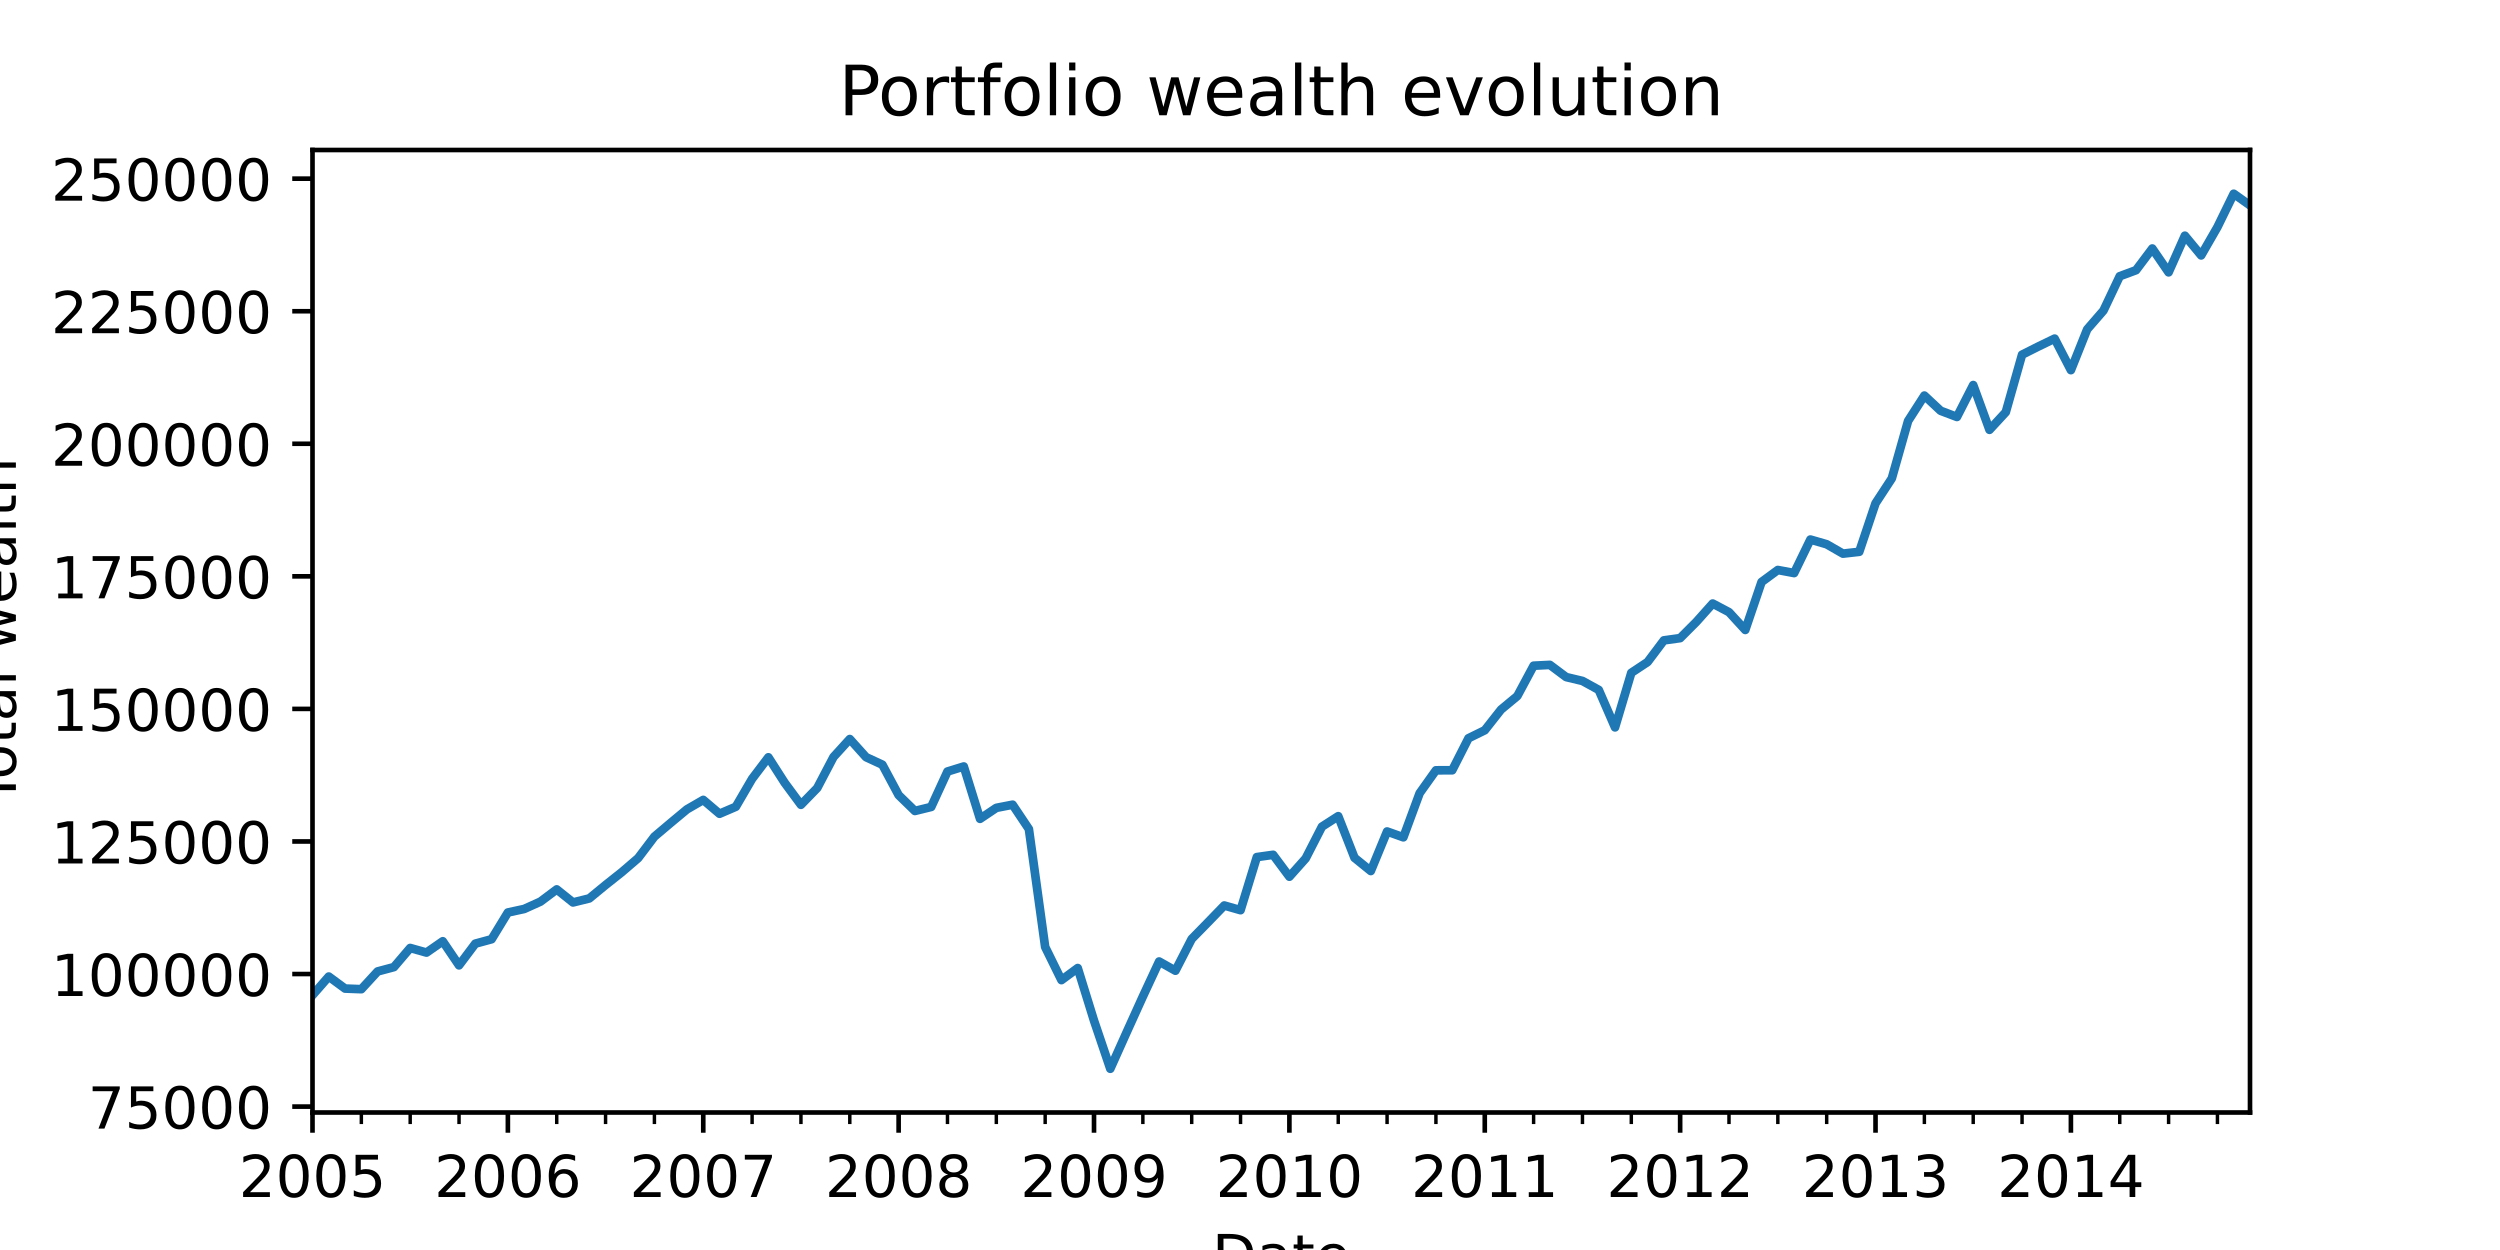
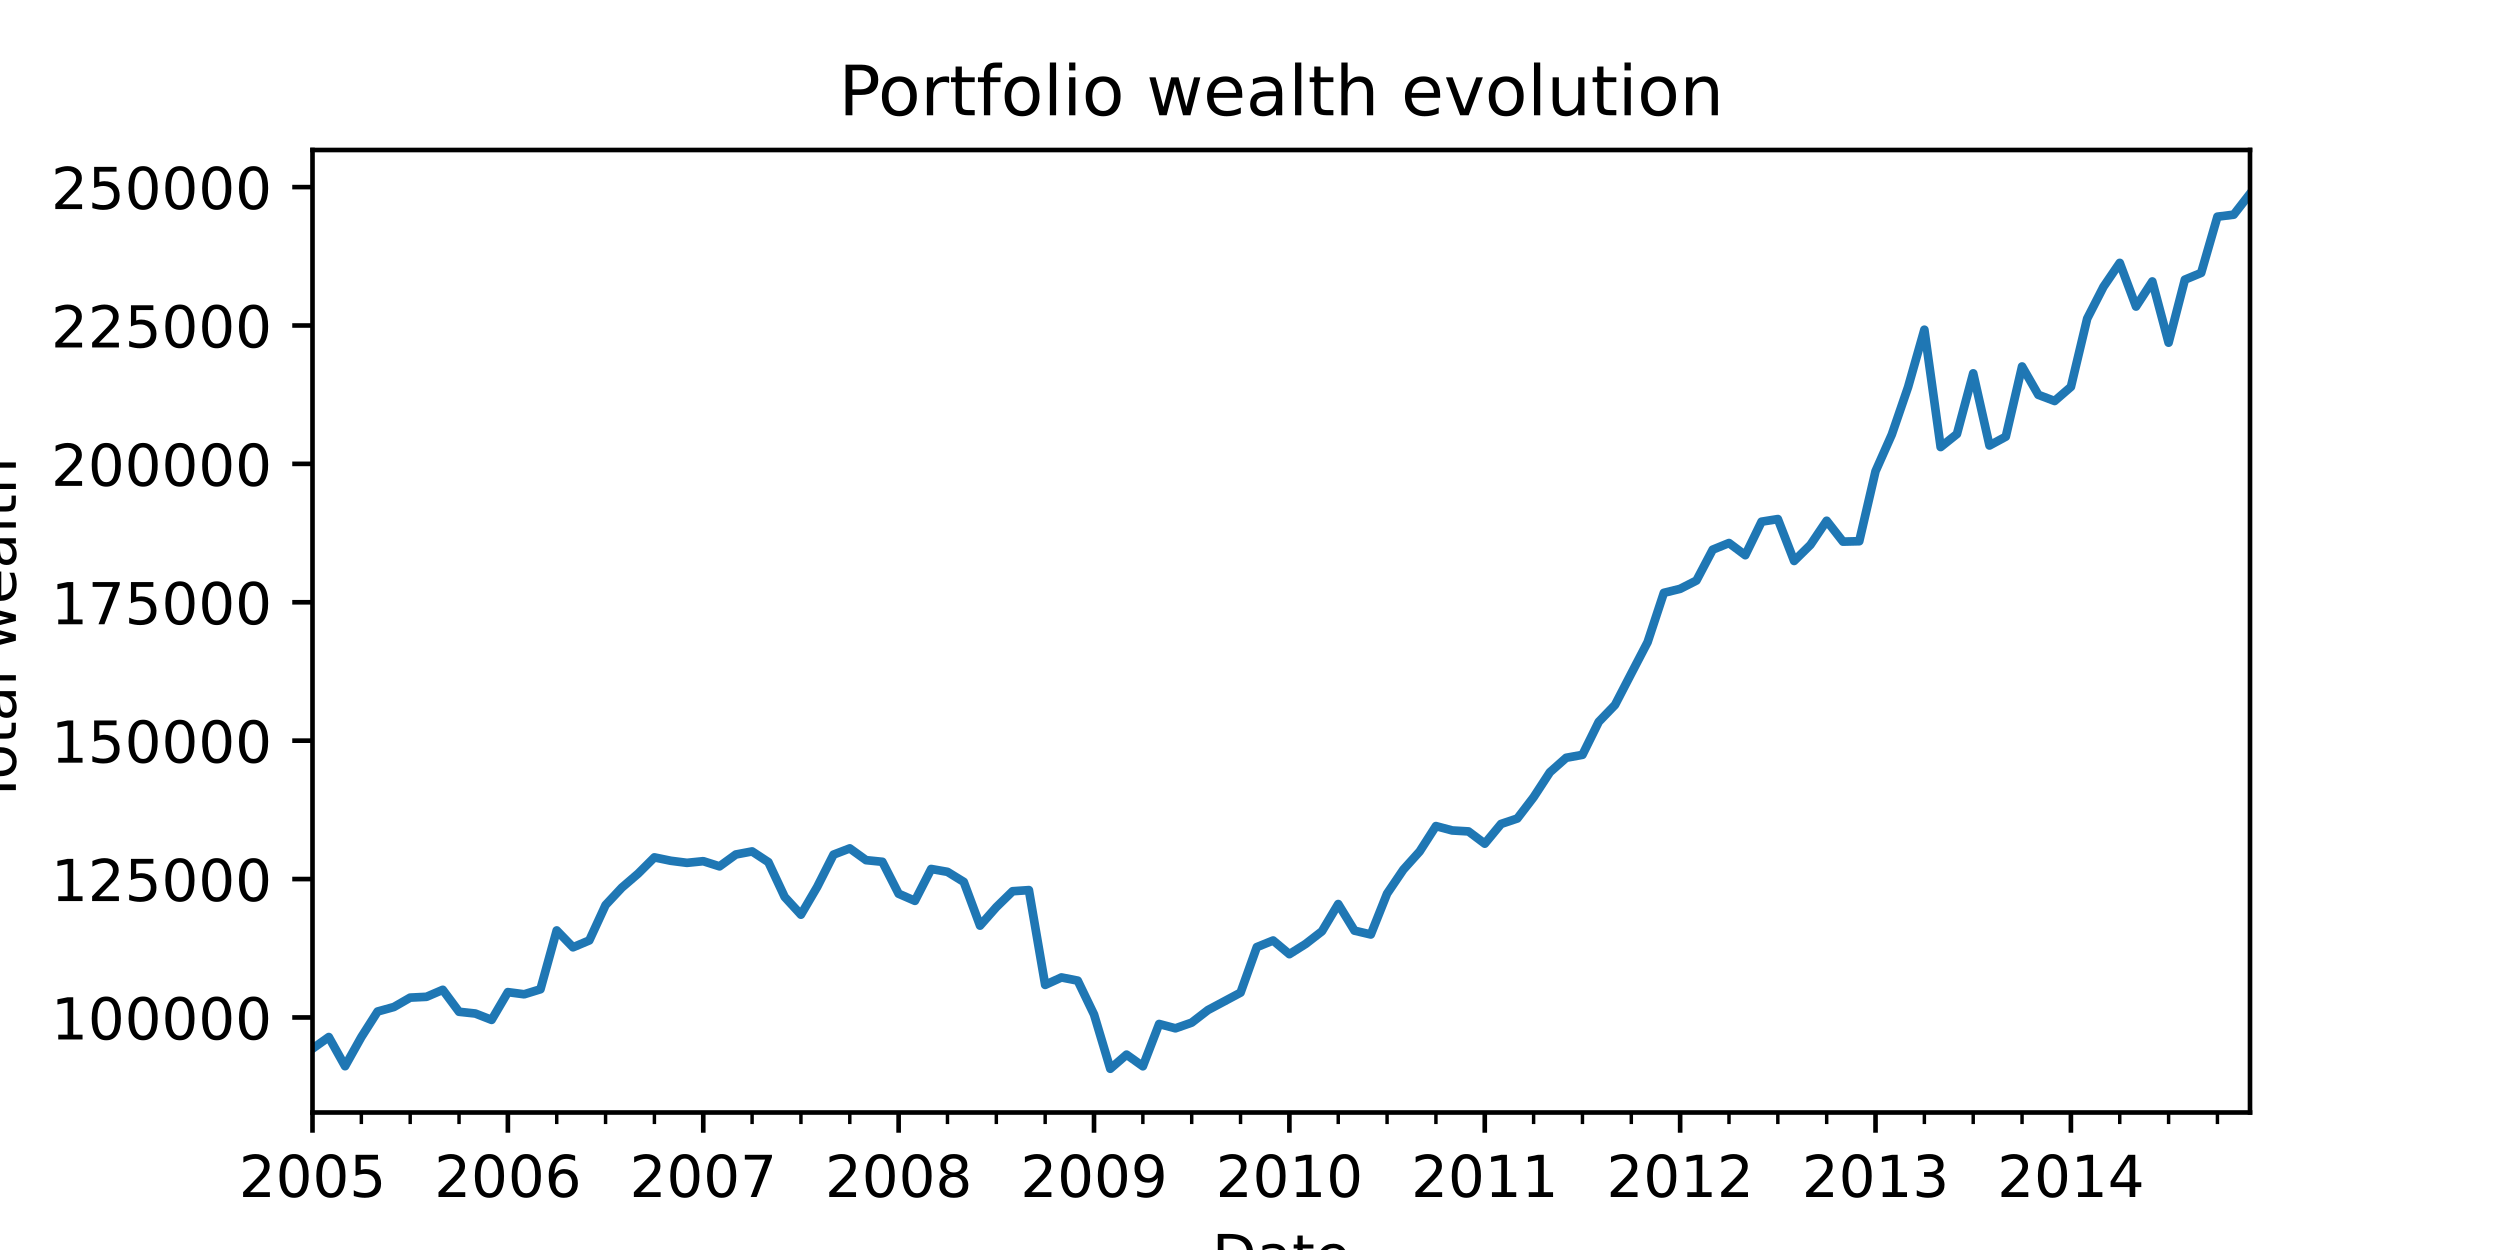
<svg xmlns="http://www.w3.org/2000/svg" xmlns:xlink="http://www.w3.org/1999/xlink" width="432pt" height="216pt" viewBox="0 0 432 216" version="1.1">
  <defs>
    <style type="text/css">*{stroke-linejoin: round; stroke-linecap: butt}</style>
  </defs>
  <g id="figure_1">
    <g id="patch_1">
      <path d="M 0 216  L 432 216  L 432 0  L 0 0  z " style="fill: #ffffff" />
    </g>
    <g id="axes_1">
      <g id="patch_2">
        <path d="M 54 192.24  L 388.8 192.24  L 388.8 25.92  L 54 25.92  z " style="fill: #ffffff" />
      </g>
      <g id="matplotlib.axis_1">
        <g id="xtick_1">
          <g id="line2d_1">
            <defs>
-               <path id="mb14f58b93a" d="M 0 0  L 0 3.5  " style="stroke: #000000; stroke-width: 0.8" />
+               <path id="mf585fe8725" d="M 0 0  L 0 3.5  " style="stroke: #000000; stroke-width: 0.8" />
            </defs>
            <g>
-               <use xlink:href="#mb14f58b93a" x="54" y="192.24" style="stroke: #000000; stroke-width: 0.8" />
+               <use xlink:href="#mf585fe8725" x="54" y="192.24" style="stroke: #000000; stroke-width: 0.8" />
            </g>
          </g>
          <g id="text_1">
            <g transform="translate(41.275 206.8384) scale(0.1 -0.1)">
              <defs>
                <path id="DejaVuSans-32" d="M 1228 531  L 3431 531  L 3431 0  L 469 0  L 469 531  Q 828 903 1448 1529  Q 2069 2156 2228 2338  Q 2531 2678 2651 2914  Q 2772 3150 2772 3378  Q 2772 3750 2511 3984  Q 2250 4219 1831 4219  Q 1534 4219 1204 4116  Q 875 4013 500 3803  L 500 4441  Q 881 4594 1212 4672  Q 1544 4750 1819 4750  Q 2544 4750 2975 4387  Q 3406 4025 3406 3419  Q 3406 3131 3298 2873  Q 3191 2616 2906 2266  Q 2828 2175 2409 1742  Q 1991 1309 1228 531  z " transform="scale(0.015625)" />
                <path id="DejaVuSans-30" d="M 2034 4250  Q 1547 4250 1301 3770  Q 1056 3291 1056 2328  Q 1056 1369 1301 889  Q 1547 409 2034 409  Q 2525 409 2770 889  Q 3016 1369 3016 2328  Q 3016 3291 2770 3770  Q 2525 4250 2034 4250  z M 2034 4750  Q 2819 4750 3233 4129  Q 3647 3509 3647 2328  Q 3647 1150 3233 529  Q 2819 -91 2034 -91  Q 1250 -91 836 529  Q 422 1150 422 2328  Q 422 3509 836 4129  Q 1250 4750 2034 4750  z " transform="scale(0.015625)" />
                <path id="DejaVuSans-35" d="M 691 4666  L 3169 4666  L 3169 4134  L 1269 4134  L 1269 2991  Q 1406 3038 1543 3061  Q 1681 3084 1819 3084  Q 2600 3084 3056 2656  Q 3513 2228 3513 1497  Q 3513 744 3044 326  Q 2575 -91 1722 -91  Q 1428 -91 1123 -41  Q 819 9 494 109  L 494 744  Q 775 591 1075 516  Q 1375 441 1709 441  Q 2250 441 2565 725  Q 2881 1009 2881 1497  Q 2881 1984 2565 2268  Q 2250 2553 1709 2553  Q 1456 2553 1204 2497  Q 953 2441 691 2322  L 691 4666  z " transform="scale(0.015625)" />
              </defs>
              <use xlink:href="#DejaVuSans-32" />
              <use xlink:href="#DejaVuSans-30" transform="translate(63.62305 0)" />
              <use xlink:href="#DejaVuSans-30" transform="translate(127.2461 0)" />
              <use xlink:href="#DejaVuSans-35" transform="translate(190.8691 0)" />
            </g>
          </g>
        </g>
        <g id="xtick_2">
          <g id="line2d_2">
            <g>
-               <use xlink:href="#mb14f58b93a" x="87.761" y="192.24" style="stroke: #000000; stroke-width: 0.8" />
+               <use xlink:href="#mf585fe8725" x="87.761" y="192.24" style="stroke: #000000; stroke-width: 0.8" />
            </g>
          </g>
          <g id="text_2">
            <g transform="translate(75.03634 206.8384) scale(0.1 -0.1)">
              <defs>
                <path id="DejaVuSans-36" d="M 2113 2584  Q 1688 2584 1439 2293  Q 1191 2003 1191 1497  Q 1191 994 1439 701  Q 1688 409 2113 409  Q 2538 409 2786 701  Q 3034 994 3034 1497  Q 3034 2003 2786 2293  Q 2538 2584 2113 2584  z M 3366 4563  L 3366 3988  Q 3128 4100 2886 4159  Q 2644 4219 2406 4219  Q 1781 4219 1451 3797  Q 1122 3375 1075 2522  Q 1259 2794 1537 2939  Q 1816 3084 2150 3084  Q 2853 3084 3261 2657  Q 3669 2231 3669 1497  Q 3669 778 3244 343  Q 2819 -91 2113 -91  Q 1303 -91 875 529  Q 447 1150 447 2328  Q 447 3434 972 4092  Q 1497 4750 2381 4750  Q 2619 4750 2861 4703  Q 3103 4656 3366 4563  z " transform="scale(0.015625)" />
              </defs>
              <use xlink:href="#DejaVuSans-32" />
              <use xlink:href="#DejaVuSans-30" transform="translate(63.62305 0)" />
              <use xlink:href="#DejaVuSans-30" transform="translate(127.2461 0)" />
              <use xlink:href="#DejaVuSans-36" transform="translate(190.8691 0)" />
            </g>
          </g>
        </g>
        <g id="xtick_3">
          <g id="line2d_3">
            <g>
-               <use xlink:href="#mb14f58b93a" x="121.523" y="192.24" style="stroke: #000000; stroke-width: 0.8" />
+               <use xlink:href="#mf585fe8725" x="121.523" y="192.24" style="stroke: #000000; stroke-width: 0.8" />
            </g>
          </g>
          <g id="text_3">
            <g transform="translate(108.7977 206.8384) scale(0.1 -0.1)">
              <defs>
                <path id="DejaVuSans-37" d="M 525 4666  L 3525 4666  L 3525 4397  L 1831 0  L 1172 0  L 2766 4134  L 525 4134  L 525 4666  z " transform="scale(0.015625)" />
              </defs>
              <use xlink:href="#DejaVuSans-32" />
              <use xlink:href="#DejaVuSans-30" transform="translate(63.62305 0)" />
              <use xlink:href="#DejaVuSans-30" transform="translate(127.2461 0)" />
              <use xlink:href="#DejaVuSans-37" transform="translate(190.8691 0)" />
            </g>
          </g>
        </g>
        <g id="xtick_4">
          <g id="line2d_4">
            <g>
-               <use xlink:href="#mb14f58b93a" x="155.284" y="192.24" style="stroke: #000000; stroke-width: 0.8" />
+               <use xlink:href="#mf585fe8725" x="155.284" y="192.24" style="stroke: #000000; stroke-width: 0.8" />
            </g>
          </g>
          <g id="text_4">
            <g transform="translate(142.559 206.8384) scale(0.1 -0.1)">
              <defs>
                <path id="DejaVuSans-38" d="M 2034 2216  Q 1584 2216 1326 1975  Q 1069 1734 1069 1313  Q 1069 891 1326 650  Q 1584 409 2034 409  Q 2484 409 2743 651  Q 3003 894 3003 1313  Q 3003 1734 2745 1975  Q 2488 2216 2034 2216  z M 1403 2484  Q 997 2584 770 2862  Q 544 3141 544 3541  Q 544 4100 942 4425  Q 1341 4750 2034 4750  Q 2731 4750 3128 4425  Q 3525 4100 3525 3541  Q 3525 3141 3298 2862  Q 3072 2584 2669 2484  Q 3125 2378 3379 2068  Q 3634 1759 3634 1313  Q 3634 634 3220 271  Q 2806 -91 2034 -91  Q 1263 -91 848 271  Q 434 634 434 1313  Q 434 1759 690 2068  Q 947 2378 1403 2484  z M 1172 3481  Q 1172 3119 1398 2916  Q 1625 2713 2034 2713  Q 2441 2713 2670 2916  Q 2900 3119 2900 3481  Q 2900 3844 2670 4047  Q 2441 4250 2034 4250  Q 1625 4250 1398 4047  Q 1172 3844 1172 3481  z " transform="scale(0.015625)" />
              </defs>
              <use xlink:href="#DejaVuSans-32" />
              <use xlink:href="#DejaVuSans-30" transform="translate(63.62305 0)" />
              <use xlink:href="#DejaVuSans-30" transform="translate(127.2461 0)" />
              <use xlink:href="#DejaVuSans-38" transform="translate(190.8691 0)" />
            </g>
          </g>
        </g>
        <g id="xtick_5">
          <g id="line2d_5">
            <g>
-               <use xlink:href="#mb14f58b93a" x="189.045" y="192.24" style="stroke: #000000; stroke-width: 0.8" />
+               <use xlink:href="#mf585fe8725" x="189.045" y="192.24" style="stroke: #000000; stroke-width: 0.8" />
            </g>
          </g>
          <g id="text_5">
            <g transform="translate(176.3204 206.8384) scale(0.1 -0.1)">
              <defs>
                <path id="DejaVuSans-39" d="M 703 97  L 703 672  Q 941 559 1184 500  Q 1428 441 1663 441  Q 2288 441 2617 861  Q 2947 1281 2994 2138  Q 2813 1869 2534 1725  Q 2256 1581 1919 1581  Q 1219 1581 811 2004  Q 403 2428 403 3163  Q 403 3881 828 4315  Q 1253 4750 1959 4750  Q 2769 4750 3195 4129  Q 3622 3509 3622 2328  Q 3622 1225 3098 567  Q 2575 -91 1691 -91  Q 1453 -91 1209 -44  Q 966 3 703 97  z M 1959 2075  Q 2384 2075 2632 2365  Q 2881 2656 2881 3163  Q 2881 3666 2632 3958  Q 2384 4250 1959 4250  Q 1534 4250 1286 3958  Q 1038 3666 1038 3163  Q 1038 2656 1286 2365  Q 1534 2075 1959 2075  z " transform="scale(0.015625)" />
              </defs>
              <use xlink:href="#DejaVuSans-32" />
              <use xlink:href="#DejaVuSans-30" transform="translate(63.62305 0)" />
              <use xlink:href="#DejaVuSans-30" transform="translate(127.2461 0)" />
              <use xlink:href="#DejaVuSans-39" transform="translate(190.8691 0)" />
            </g>
          </g>
        </g>
        <g id="xtick_6">
          <g id="line2d_6">
            <g>
-               <use xlink:href="#mb14f58b93a" x="222.807" y="192.24" style="stroke: #000000; stroke-width: 0.8" />
+               <use xlink:href="#mf585fe8725" x="222.807" y="192.24" style="stroke: #000000; stroke-width: 0.8" />
            </g>
          </g>
          <g id="text_6">
            <g transform="translate(210.0817 206.8384) scale(0.1 -0.1)">
              <defs>
                <path id="DejaVuSans-31" d="M 794 531  L 1825 531  L 1825 4091  L 703 3866  L 703 4441  L 1819 4666  L 2450 4666  L 2450 531  L 3481 531  L 3481 0  L 794 0  L 794 531  z " transform="scale(0.015625)" />
              </defs>
              <use xlink:href="#DejaVuSans-32" />
              <use xlink:href="#DejaVuSans-30" transform="translate(63.62305 0)" />
              <use xlink:href="#DejaVuSans-31" transform="translate(127.2461 0)" />
              <use xlink:href="#DejaVuSans-30" transform="translate(190.8691 0)" />
            </g>
          </g>
        </g>
        <g id="xtick_7">
          <g id="line2d_7">
            <g>
-               <use xlink:href="#mb14f58b93a" x="256.568" y="192.24" style="stroke: #000000; stroke-width: 0.8" />
+               <use xlink:href="#mf585fe8725" x="256.568" y="192.24" style="stroke: #000000; stroke-width: 0.8" />
            </g>
          </g>
          <g id="text_7">
            <g transform="translate(243.8431 206.8384) scale(0.1 -0.1)">
              <use xlink:href="#DejaVuSans-32" />
              <use xlink:href="#DejaVuSans-30" transform="translate(63.62305 0)" />
              <use xlink:href="#DejaVuSans-31" transform="translate(127.2461 0)" />
              <use xlink:href="#DejaVuSans-31" transform="translate(190.8691 0)" />
            </g>
          </g>
        </g>
        <g id="xtick_8">
          <g id="line2d_8">
            <g>
-               <use xlink:href="#mb14f58b93a" x="290.329" y="192.24" style="stroke: #000000; stroke-width: 0.8" />
+               <use xlink:href="#mf585fe8725" x="290.329" y="192.24" style="stroke: #000000; stroke-width: 0.8" />
            </g>
          </g>
          <g id="text_8">
            <g transform="translate(277.6044 206.8384) scale(0.1 -0.1)">
              <use xlink:href="#DejaVuSans-32" />
              <use xlink:href="#DejaVuSans-30" transform="translate(63.62305 0)" />
              <use xlink:href="#DejaVuSans-31" transform="translate(127.2461 0)" />
              <use xlink:href="#DejaVuSans-32" transform="translate(190.8691 0)" />
            </g>
          </g>
        </g>
        <g id="xtick_9">
          <g id="line2d_9">
            <g>
-               <use xlink:href="#mb14f58b93a" x="324.091" y="192.24" style="stroke: #000000; stroke-width: 0.8" />
+               <use xlink:href="#mf585fe8725" x="324.091" y="192.24" style="stroke: #000000; stroke-width: 0.8" />
            </g>
          </g>
          <g id="text_9">
            <g transform="translate(311.3658 206.8384) scale(0.1 -0.1)">
              <defs>
                <path id="DejaVuSans-33" d="M 2597 2516  Q 3050 2419 3304 2112  Q 3559 1806 3559 1356  Q 3559 666 3084 287  Q 2609 -91 1734 -91  Q 1441 -91 1130 -33  Q 819 25 488 141  L 488 750  Q 750 597 1062 519  Q 1375 441 1716 441  Q 2309 441 2620 675  Q 2931 909 2931 1356  Q 2931 1769 2642 2001  Q 2353 2234 1838 2234  L 1294 2234  L 1294 2753  L 1863 2753  Q 2328 2753 2575 2939  Q 2822 3125 2822 3475  Q 2822 3834 2567 4026  Q 2313 4219 1838 4219  Q 1578 4219 1281 4162  Q 984 4106 628 3988  L 628 4550  Q 988 4650 1302 4700  Q 1616 4750 1894 4750  Q 2613 4750 3031 4423  Q 3450 4097 3450 3541  Q 3450 3153 3228 2886  Q 3006 2619 2597 2516  z " transform="scale(0.015625)" />
              </defs>
              <use xlink:href="#DejaVuSans-32" />
              <use xlink:href="#DejaVuSans-30" transform="translate(63.62305 0)" />
              <use xlink:href="#DejaVuSans-31" transform="translate(127.2461 0)" />
              <use xlink:href="#DejaVuSans-33" transform="translate(190.8691 0)" />
            </g>
          </g>
        </g>
        <g id="xtick_10">
          <g id="line2d_10">
            <g>
-               <use xlink:href="#mb14f58b93a" x="357.852" y="192.24" style="stroke: #000000; stroke-width: 0.8" />
+               <use xlink:href="#mf585fe8725" x="357.852" y="192.24" style="stroke: #000000; stroke-width: 0.8" />
            </g>
          </g>
          <g id="text_10">
            <g transform="translate(345.1271 206.8384) scale(0.1 -0.1)">
              <defs>
                <path id="DejaVuSans-34" d="M 2419 4116  L 825 1625  L 2419 1625  L 2419 4116  z M 2253 4666  L 3047 4666  L 3047 1625  L 3713 1625  L 3713 1100  L 3047 1100  L 3047 0  L 2419 0  L 2419 1100  L 313 1100  L 313 1709  L 2253 4666  z " transform="scale(0.015625)" />
              </defs>
              <use xlink:href="#DejaVuSans-32" />
              <use xlink:href="#DejaVuSans-30" transform="translate(63.62305 0)" />
              <use xlink:href="#DejaVuSans-31" transform="translate(127.2461 0)" />
              <use xlink:href="#DejaVuSans-34" transform="translate(190.8691 0)" />
            </g>
          </g>
        </g>
        <g id="xtick_11">
          <g id="line2d_11">
            <defs>
-               <path id="m09c5f872ef" d="M 0 0  L 0 2  " style="stroke: #000000; stroke-width: 0.6" />
+               <path id="m9dfa1488c8" d="M 0 0  L 0 2  " style="stroke: #000000; stroke-width: 0.6" />
            </defs>
            <g>
-               <use xlink:href="#m09c5f872ef" x="62.44" y="192.24" style="stroke: #000000; stroke-width: 0.6" />
+               <use xlink:href="#m9dfa1488c8" x="62.44" y="192.24" style="stroke: #000000; stroke-width: 0.6" />
            </g>
          </g>
        </g>
        <g id="xtick_12">
          <g id="line2d_12">
            <g>
-               <use xlink:href="#m09c5f872ef" x="70.881" y="192.24" style="stroke: #000000; stroke-width: 0.6" />
+               <use xlink:href="#m9dfa1488c8" x="70.881" y="192.24" style="stroke: #000000; stroke-width: 0.6" />
            </g>
          </g>
        </g>
        <g id="xtick_13">
          <g id="line2d_13">
            <g>
-               <use xlink:href="#m09c5f872ef" x="79.321" y="192.24" style="stroke: #000000; stroke-width: 0.6" />
+               <use xlink:href="#m9dfa1488c8" x="79.321" y="192.24" style="stroke: #000000; stroke-width: 0.6" />
            </g>
          </g>
        </g>
        <g id="xtick_14">
          <g id="line2d_14">
            <g>
-               <use xlink:href="#m09c5f872ef" x="96.202" y="192.24" style="stroke: #000000; stroke-width: 0.6" />
+               <use xlink:href="#m9dfa1488c8" x="96.202" y="192.24" style="stroke: #000000; stroke-width: 0.6" />
            </g>
          </g>
        </g>
        <g id="xtick_15">
          <g id="line2d_15">
            <g>
-               <use xlink:href="#m09c5f872ef" x="104.642" y="192.24" style="stroke: #000000; stroke-width: 0.6" />
+               <use xlink:href="#m9dfa1488c8" x="104.642" y="192.24" style="stroke: #000000; stroke-width: 0.6" />
            </g>
          </g>
        </g>
        <g id="xtick_16">
          <g id="line2d_16">
            <g>
-               <use xlink:href="#m09c5f872ef" x="113.082" y="192.24" style="stroke: #000000; stroke-width: 0.6" />
+               <use xlink:href="#m9dfa1488c8" x="113.082" y="192.24" style="stroke: #000000; stroke-width: 0.6" />
            </g>
          </g>
        </g>
        <g id="xtick_17">
          <g id="line2d_17">
            <g>
-               <use xlink:href="#m09c5f872ef" x="129.963" y="192.24" style="stroke: #000000; stroke-width: 0.6" />
+               <use xlink:href="#m9dfa1488c8" x="129.963" y="192.24" style="stroke: #000000; stroke-width: 0.6" />
            </g>
          </g>
        </g>
        <g id="xtick_18">
          <g id="line2d_18">
            <g>
-               <use xlink:href="#m09c5f872ef" x="138.403" y="192.24" style="stroke: #000000; stroke-width: 0.6" />
+               <use xlink:href="#m9dfa1488c8" x="138.403" y="192.24" style="stroke: #000000; stroke-width: 0.6" />
            </g>
          </g>
        </g>
        <g id="xtick_19">
          <g id="line2d_19">
            <g>
-               <use xlink:href="#m09c5f872ef" x="146.844" y="192.24" style="stroke: #000000; stroke-width: 0.6" />
+               <use xlink:href="#m9dfa1488c8" x="146.844" y="192.24" style="stroke: #000000; stroke-width: 0.6" />
            </g>
          </g>
        </g>
        <g id="xtick_20">
          <g id="line2d_20">
            <g>
-               <use xlink:href="#m09c5f872ef" x="163.724" y="192.24" style="stroke: #000000; stroke-width: 0.6" />
+               <use xlink:href="#m9dfa1488c8" x="163.724" y="192.24" style="stroke: #000000; stroke-width: 0.6" />
            </g>
          </g>
        </g>
        <g id="xtick_21">
          <g id="line2d_21">
            <g>
-               <use xlink:href="#m09c5f872ef" x="172.165" y="192.24" style="stroke: #000000; stroke-width: 0.6" />
+               <use xlink:href="#m9dfa1488c8" x="172.165" y="192.24" style="stroke: #000000; stroke-width: 0.6" />
            </g>
          </g>
        </g>
        <g id="xtick_22">
          <g id="line2d_22">
            <g>
-               <use xlink:href="#m09c5f872ef" x="180.605" y="192.24" style="stroke: #000000; stroke-width: 0.6" />
+               <use xlink:href="#m9dfa1488c8" x="180.605" y="192.24" style="stroke: #000000; stroke-width: 0.6" />
            </g>
          </g>
        </g>
        <g id="xtick_23">
          <g id="line2d_23">
            <g>
-               <use xlink:href="#m09c5f872ef" x="197.486" y="192.24" style="stroke: #000000; stroke-width: 0.6" />
+               <use xlink:href="#m9dfa1488c8" x="197.486" y="192.24" style="stroke: #000000; stroke-width: 0.6" />
            </g>
          </g>
        </g>
        <g id="xtick_24">
          <g id="line2d_24">
            <g>
-               <use xlink:href="#m09c5f872ef" x="205.926" y="192.24" style="stroke: #000000; stroke-width: 0.6" />
+               <use xlink:href="#m9dfa1488c8" x="205.926" y="192.24" style="stroke: #000000; stroke-width: 0.6" />
            </g>
          </g>
        </g>
        <g id="xtick_25">
          <g id="line2d_25">
            <g>
-               <use xlink:href="#m09c5f872ef" x="214.366" y="192.24" style="stroke: #000000; stroke-width: 0.6" />
+               <use xlink:href="#m9dfa1488c8" x="214.366" y="192.24" style="stroke: #000000; stroke-width: 0.6" />
            </g>
          </g>
        </g>
        <g id="xtick_26">
          <g id="line2d_26">
            <g>
-               <use xlink:href="#m09c5f872ef" x="231.247" y="192.24" style="stroke: #000000; stroke-width: 0.6" />
+               <use xlink:href="#m9dfa1488c8" x="231.247" y="192.24" style="stroke: #000000; stroke-width: 0.6" />
            </g>
          </g>
        </g>
        <g id="xtick_27">
          <g id="line2d_27">
            <g>
-               <use xlink:href="#m09c5f872ef" x="239.687" y="192.24" style="stroke: #000000; stroke-width: 0.6" />
+               <use xlink:href="#m9dfa1488c8" x="239.687" y="192.24" style="stroke: #000000; stroke-width: 0.6" />
            </g>
          </g>
        </g>
        <g id="xtick_28">
          <g id="line2d_28">
            <g>
-               <use xlink:href="#m09c5f872ef" x="248.128" y="192.24" style="stroke: #000000; stroke-width: 0.6" />
+               <use xlink:href="#m9dfa1488c8" x="248.128" y="192.24" style="stroke: #000000; stroke-width: 0.6" />
            </g>
          </g>
        </g>
        <g id="xtick_29">
          <g id="line2d_29">
            <g>
-               <use xlink:href="#m09c5f872ef" x="265.008" y="192.24" style="stroke: #000000; stroke-width: 0.6" />
+               <use xlink:href="#m9dfa1488c8" x="265.008" y="192.24" style="stroke: #000000; stroke-width: 0.6" />
            </g>
          </g>
        </g>
        <g id="xtick_30">
          <g id="line2d_30">
            <g>
-               <use xlink:href="#m09c5f872ef" x="273.449" y="192.24" style="stroke: #000000; stroke-width: 0.6" />
+               <use xlink:href="#m9dfa1488c8" x="273.449" y="192.24" style="stroke: #000000; stroke-width: 0.6" />
            </g>
          </g>
        </g>
        <g id="xtick_31">
          <g id="line2d_31">
            <g>
-               <use xlink:href="#m09c5f872ef" x="281.889" y="192.24" style="stroke: #000000; stroke-width: 0.6" />
+               <use xlink:href="#m9dfa1488c8" x="281.889" y="192.24" style="stroke: #000000; stroke-width: 0.6" />
            </g>
          </g>
        </g>
        <g id="xtick_32">
          <g id="line2d_32">
            <g>
-               <use xlink:href="#m09c5f872ef" x="298.77" y="192.24" style="stroke: #000000; stroke-width: 0.6" />
+               <use xlink:href="#m9dfa1488c8" x="298.77" y="192.24" style="stroke: #000000; stroke-width: 0.6" />
            </g>
          </g>
        </g>
        <g id="xtick_33">
          <g id="line2d_33">
            <g>
-               <use xlink:href="#m09c5f872ef" x="307.21" y="192.24" style="stroke: #000000; stroke-width: 0.6" />
+               <use xlink:href="#m9dfa1488c8" x="307.21" y="192.24" style="stroke: #000000; stroke-width: 0.6" />
            </g>
          </g>
        </g>
        <g id="xtick_34">
          <g id="line2d_34">
            <g>
-               <use xlink:href="#m09c5f872ef" x="315.65" y="192.24" style="stroke: #000000; stroke-width: 0.6" />
+               <use xlink:href="#m9dfa1488c8" x="315.65" y="192.24" style="stroke: #000000; stroke-width: 0.6" />
            </g>
          </g>
        </g>
        <g id="xtick_35">
          <g id="line2d_35">
            <g>
-               <use xlink:href="#m09c5f872ef" x="332.531" y="192.24" style="stroke: #000000; stroke-width: 0.6" />
+               <use xlink:href="#m9dfa1488c8" x="332.531" y="192.24" style="stroke: #000000; stroke-width: 0.6" />
            </g>
          </g>
        </g>
        <g id="xtick_36">
          <g id="line2d_36">
            <g>
-               <use xlink:href="#m09c5f872ef" x="340.971" y="192.24" style="stroke: #000000; stroke-width: 0.6" />
+               <use xlink:href="#m9dfa1488c8" x="340.971" y="192.24" style="stroke: #000000; stroke-width: 0.6" />
            </g>
          </g>
        </g>
        <g id="xtick_37">
          <g id="line2d_37">
            <g>
-               <use xlink:href="#m09c5f872ef" x="349.412" y="192.24" style="stroke: #000000; stroke-width: 0.6" />
+               <use xlink:href="#m9dfa1488c8" x="349.412" y="192.24" style="stroke: #000000; stroke-width: 0.6" />
            </g>
          </g>
        </g>
        <g id="xtick_38">
          <g id="line2d_38">
            <g>
-               <use xlink:href="#m09c5f872ef" x="366.292" y="192.24" style="stroke: #000000; stroke-width: 0.6" />
+               <use xlink:href="#m9dfa1488c8" x="366.292" y="192.24" style="stroke: #000000; stroke-width: 0.6" />
            </g>
          </g>
        </g>
        <g id="xtick_39">
          <g id="line2d_39">
            <g>
-               <use xlink:href="#m09c5f872ef" x="374.733" y="192.24" style="stroke: #000000; stroke-width: 0.6" />
+               <use xlink:href="#m9dfa1488c8" x="374.733" y="192.24" style="stroke: #000000; stroke-width: 0.6" />
            </g>
          </g>
        </g>
        <g id="xtick_40">
          <g id="line2d_40">
            <g>
-               <use xlink:href="#m09c5f872ef" x="383.173" y="192.24" style="stroke: #000000; stroke-width: 0.6" />
+               <use xlink:href="#m9dfa1488c8" x="383.173" y="192.24" style="stroke: #000000; stroke-width: 0.6" />
            </g>
          </g>
        </g>
        <g id="text_11">
          <g transform="translate(209.4492 220.5166) scale(0.1 -0.1)">
            <defs>
              <path id="DejaVuSans-44" d="M 1259 4147  L 1259 519  L 2022 519  Q 2988 519 3436 956  Q 3884 1394 3884 2338  Q 3884 3275 3436 3711  Q 2988 4147 2022 4147  L 1259 4147  z M 628 4666  L 1925 4666  Q 3281 4666 3915 4102  Q 4550 3538 4550 2338  Q 4550 1131 3912 565  Q 3275 0 1925 0  L 628 0  L 628 4666  z " transform="scale(0.015625)" />
              <path id="DejaVuSans-61" d="M 2194 1759  Q 1497 1759 1228 1600  Q 959 1441 959 1056  Q 959 750 1161 570  Q 1363 391 1709 391  Q 2188 391 2477 730  Q 2766 1069 2766 1631  L 2766 1759  L 2194 1759  z M 3341 1997  L 3341 0  L 2766 0  L 2766 531  Q 2569 213 2275 61  Q 1981 -91 1556 -91  Q 1019 -91 701 211  Q 384 513 384 1019  Q 384 1609 779 1909  Q 1175 2209 1959 2209  L 2766 2209  L 2766 2266  Q 2766 2663 2505 2880  Q 2244 3097 1772 3097  Q 1472 3097 1187 3025  Q 903 2953 641 2809  L 641 3341  Q 956 3463 1253 3523  Q 1550 3584 1831 3584  Q 2591 3584 2966 3190  Q 3341 2797 3341 1997  z " transform="scale(0.015625)" />
              <path id="DejaVuSans-74" d="M 1172 4494  L 1172 3500  L 2356 3500  L 2356 3053  L 1172 3053  L 1172 1153  Q 1172 725 1289 603  Q 1406 481 1766 481  L 2356 481  L 2356 0  L 1766 0  Q 1100 0 847 248  Q 594 497 594 1153  L 594 3053  L 172 3053  L 172 3500  L 594 3500  L 594 4494  L 1172 4494  z " transform="scale(0.015625)" />
              <path id="DejaVuSans-65" d="M 3597 1894  L 3597 1613  L 953 1613  Q 991 1019 1311 708  Q 1631 397 2203 397  Q 2534 397 2845 478  Q 3156 559 3463 722  L 3463 178  Q 3153 47 2828 -22  Q 2503 -91 2169 -91  Q 1331 -91 842 396  Q 353 884 353 1716  Q 353 2575 817 3079  Q 1281 3584 2069 3584  Q 2775 3584 3186 3129  Q 3597 2675 3597 1894  z M 3022 2063  Q 3016 2534 2758 2815  Q 2500 3097 2075 3097  Q 1594 3097 1305 2825  Q 1016 2553 972 2059  L 3022 2063  z " transform="scale(0.015625)" />
            </defs>
            <use xlink:href="#DejaVuSans-44" />
            <use xlink:href="#DejaVuSans-61" transform="translate(77.00195 0)" />
            <use xlink:href="#DejaVuSans-74" transform="translate(138.2812 0)" />
            <use xlink:href="#DejaVuSans-65" transform="translate(177.4902 0)" />
          </g>
        </g>
      </g>
      <g id="matplotlib.axis_2">
        <g id="ytick_1">
          <g id="line2d_41">
            <defs>
-               <path id="m76cc82e624" d="M 0 0  L -3.5 0  " style="stroke: #000000; stroke-width: 0.8" />
+               <path id="m4996113694" d="M 0 0  L -3.5 0  " style="stroke: #000000; stroke-width: 0.8" />
            </defs>
            <g>
-               <use xlink:href="#m76cc82e624" x="54" y="191.218" style="stroke: #000000; stroke-width: 0.8" />
+               <use xlink:href="#m4996113694" x="54" y="175.82" style="stroke: #000000; stroke-width: 0.8" />
            </g>
          </g>
          <g id="text_12">
-             <g transform="translate(15.1875 195.0168) scale(0.1 -0.1)">
-               <use xlink:href="#DejaVuSans-37" />
-               <use xlink:href="#DejaVuSans-35" transform="translate(63.62305 0)" />
+             <g transform="translate(8.825 179.6189) scale(0.1 -0.1)">
+               <use xlink:href="#DejaVuSans-31" />
+               <use xlink:href="#DejaVuSans-30" transform="translate(63.62305 0)" />
              <use xlink:href="#DejaVuSans-30" transform="translate(127.2461 0)" />
              <use xlink:href="#DejaVuSans-30" transform="translate(190.8691 0)" />
              <use xlink:href="#DejaVuSans-30" transform="translate(254.4922 0)" />
+               <use xlink:href="#DejaVuSans-30" transform="translate(318.1152 0)" />
            </g>
          </g>
        </g>
        <g id="ytick_2">
          <g id="line2d_42">
            <g>
-               <use xlink:href="#m76cc82e624" x="54" y="168.311" style="stroke: #000000; stroke-width: 0.8" />
+               <use xlink:href="#m4996113694" x="54" y="151.905" style="stroke: #000000; stroke-width: 0.8" />
            </g>
          </g>
          <g id="text_13">
-             <g transform="translate(8.825 172.1103) scale(0.1 -0.1)">
-               <use xlink:href="#DejaVuSans-31" />
-               <use xlink:href="#DejaVuSans-30" transform="translate(63.62305 0)" />
-               <use xlink:href="#DejaVuSans-30" transform="translate(127.2461 0)" />
-               <use xlink:href="#DejaVuSans-30" transform="translate(190.8691 0)" />
-               <use xlink:href="#DejaVuSans-30" transform="translate(254.4922 0)" />
-               <use xlink:href="#DejaVuSans-30" transform="translate(318.1152 0)" />
-             </g>
-           </g>
-         </g>
-         <g id="ytick_3">
-           <g id="line2d_43">
-             <g>
-               <use xlink:href="#m76cc82e624" x="54" y="145.405" style="stroke: #000000; stroke-width: 0.8" />
-             </g>
-           </g>
-           <g id="text_14">
-             <g transform="translate(8.825 149.2039) scale(0.1 -0.1)">
+             <g transform="translate(8.825 155.7037) scale(0.1 -0.1)">
              <use xlink:href="#DejaVuSans-31" />
              <use xlink:href="#DejaVuSans-32" transform="translate(63.62305 0)" />
              <use xlink:href="#DejaVuSans-35" transform="translate(127.2461 0)" />
              <use xlink:href="#DejaVuSans-30" transform="translate(190.8691 0)" />
              <use xlink:href="#DejaVuSans-30" transform="translate(254.4922 0)" />
              <use xlink:href="#DejaVuSans-30" transform="translate(318.1152 0)" />
            </g>
          </g>
        </g>
+         <g id="ytick_3">
+           <g id="line2d_43">
+             <g>
+               <use xlink:href="#m4996113694" x="54" y="127.989" style="stroke: #000000; stroke-width: 0.8" />
+             </g>
+           </g>
+           <g id="text_14">
+             <g transform="translate(8.825 131.7885) scale(0.1 -0.1)">
+               <use xlink:href="#DejaVuSans-31" />
+               <use xlink:href="#DejaVuSans-35" transform="translate(63.62305 0)" />
+               <use xlink:href="#DejaVuSans-30" transform="translate(127.2461 0)" />
+               <use xlink:href="#DejaVuSans-30" transform="translate(190.8691 0)" />
+               <use xlink:href="#DejaVuSans-30" transform="translate(254.4922 0)" />
+               <use xlink:href="#DejaVuSans-30" transform="translate(318.1152 0)" />
+             </g>
+           </g>
+         </g>
        <g id="ytick_4">
          <g id="line2d_44">
            <g>
-               <use xlink:href="#m76cc82e624" x="54" y="122.498" style="stroke: #000000; stroke-width: 0.8" />
+               <use xlink:href="#m4996113694" x="54" y="104.074" style="stroke: #000000; stroke-width: 0.8" />
            </g>
          </g>
          <g id="text_15">
-             <g transform="translate(8.825 126.2974) scale(0.1 -0.1)">
-               <use xlink:href="#DejaVuSans-31" />
-               <use xlink:href="#DejaVuSans-35" transform="translate(63.62305 0)" />
-               <use xlink:href="#DejaVuSans-30" transform="translate(127.2461 0)" />
-               <use xlink:href="#DejaVuSans-30" transform="translate(190.8691 0)" />
-               <use xlink:href="#DejaVuSans-30" transform="translate(254.4922 0)" />
-               <use xlink:href="#DejaVuSans-30" transform="translate(318.1152 0)" />
-             </g>
-           </g>
-         </g>
-         <g id="ytick_5">
-           <g id="line2d_45">
-             <g>
-               <use xlink:href="#m76cc82e624" x="54" y="99.592" style="stroke: #000000; stroke-width: 0.8" />
-             </g>
-           </g>
-           <g id="text_16">
-             <g transform="translate(8.825 103.391) scale(0.1 -0.1)">
+             <g transform="translate(8.825 107.8733) scale(0.1 -0.1)">
              <use xlink:href="#DejaVuSans-31" />
              <use xlink:href="#DejaVuSans-37" transform="translate(63.62305 0)" />
              <use xlink:href="#DejaVuSans-35" transform="translate(127.2461 0)" />
              <use xlink:href="#DejaVuSans-30" transform="translate(190.8691 0)" />
              <use xlink:href="#DejaVuSans-30" transform="translate(254.4922 0)" />
              <use xlink:href="#DejaVuSans-30" transform="translate(318.1152 0)" />
            </g>
          </g>
        </g>
+         <g id="ytick_5">
+           <g id="line2d_45">
+             <g>
+               <use xlink:href="#m4996113694" x="54" y="80.159" style="stroke: #000000; stroke-width: 0.8" />
+             </g>
+           </g>
+           <g id="text_16">
+             <g transform="translate(8.825 83.95813) scale(0.1 -0.1)">
+               <use xlink:href="#DejaVuSans-32" />
+               <use xlink:href="#DejaVuSans-30" transform="translate(63.62305 0)" />
+               <use xlink:href="#DejaVuSans-30" transform="translate(127.2461 0)" />
+               <use xlink:href="#DejaVuSans-30" transform="translate(190.8691 0)" />
+               <use xlink:href="#DejaVuSans-30" transform="translate(254.4922 0)" />
+               <use xlink:href="#DejaVuSans-30" transform="translate(318.1152 0)" />
+             </g>
+           </g>
+         </g>
        <g id="ytick_6">
          <g id="line2d_46">
            <g>
-               <use xlink:href="#m76cc82e624" x="54" y="76.685" style="stroke: #000000; stroke-width: 0.8" />
+               <use xlink:href="#m4996113694" x="54" y="56.244" style="stroke: #000000; stroke-width: 0.8" />
            </g>
          </g>
          <g id="text_17">
-             <g transform="translate(8.825 80.48454) scale(0.1 -0.1)">
-               <use xlink:href="#DejaVuSans-32" />
-               <use xlink:href="#DejaVuSans-30" transform="translate(63.62305 0)" />
-               <use xlink:href="#DejaVuSans-30" transform="translate(127.2461 0)" />
+             <g transform="translate(8.825 60.04293) scale(0.1 -0.1)">
+               <use xlink:href="#DejaVuSans-32" />
+               <use xlink:href="#DejaVuSans-32" transform="translate(63.62305 0)" />
+               <use xlink:href="#DejaVuSans-35" transform="translate(127.2461 0)" />
              <use xlink:href="#DejaVuSans-30" transform="translate(190.8691 0)" />
              <use xlink:href="#DejaVuSans-30" transform="translate(254.4922 0)" />
              <use xlink:href="#DejaVuSans-30" transform="translate(318.1152 0)" />
            </g>
          </g>
        </g>
        <g id="ytick_7">
          <g id="line2d_47">
            <g>
-               <use xlink:href="#m76cc82e624" x="54" y="53.779" style="stroke: #000000; stroke-width: 0.8" />
+               <use xlink:href="#m4996113694" x="54" y="32.329" style="stroke: #000000; stroke-width: 0.8" />
            </g>
          </g>
          <g id="text_18">
-             <g transform="translate(8.825 57.57809) scale(0.1 -0.1)">
-               <use xlink:href="#DejaVuSans-32" />
-               <use xlink:href="#DejaVuSans-32" transform="translate(63.62305 0)" />
-               <use xlink:href="#DejaVuSans-35" transform="translate(127.2461 0)" />
+             <g transform="translate(8.825 36.12772) scale(0.1 -0.1)">
+               <use xlink:href="#DejaVuSans-32" />
+               <use xlink:href="#DejaVuSans-35" transform="translate(63.62305 0)" />
+               <use xlink:href="#DejaVuSans-30" transform="translate(127.2461 0)" />
              <use xlink:href="#DejaVuSans-30" transform="translate(190.8691 0)" />
              <use xlink:href="#DejaVuSans-30" transform="translate(254.4922 0)" />
              <use xlink:href="#DejaVuSans-30" transform="translate(318.1152 0)" />
            </g>
          </g>
        </g>
-         <g id="ytick_8">
-           <g id="line2d_48">
-             <g>
-               <use xlink:href="#m76cc82e624" x="54" y="30.872" style="stroke: #000000; stroke-width: 0.8" />
-             </g>
-           </g>
-           <g id="text_19">
-             <g transform="translate(8.825 34.67164) scale(0.1 -0.1)">
-               <use xlink:href="#DejaVuSans-32" />
-               <use xlink:href="#DejaVuSans-35" transform="translate(63.62305 0)" />
-               <use xlink:href="#DejaVuSans-30" transform="translate(127.2461 0)" />
-               <use xlink:href="#DejaVuSans-30" transform="translate(190.8691 0)" />
-               <use xlink:href="#DejaVuSans-30" transform="translate(254.4922 0)" />
-               <use xlink:href="#DejaVuSans-30" transform="translate(318.1152 0)" />
-             </g>
-           </g>
-         </g>
-         <g id="text_20">
+         <g id="text_19">
          <g transform="translate(2.745312 139.0933) rotate(-90) scale(0.1 -0.1)">
            <defs>
              <path id="DejaVuSans-54" d="M -19 4666  L 3928 4666  L 3928 4134  L 2272 4134  L 2272 0  L 1638 0  L 1638 4134  L -19 4134  L -19 4666  z " transform="scale(0.015625)" />
              <path id="DejaVuSans-6f" d="M 1959 3097  Q 1497 3097 1228 2736  Q 959 2375 959 1747  Q 959 1119 1226 758  Q 1494 397 1959 397  Q 2419 397 2687 759  Q 2956 1122 2956 1747  Q 2956 2369 2687 2733  Q 2419 3097 1959 3097  z M 1959 3584  Q 2709 3584 3137 3096  Q 3566 2609 3566 1747  Q 3566 888 3137 398  Q 2709 -91 1959 -91  Q 1206 -91 779 398  Q 353 888 353 1747  Q 353 2609 779 3096  Q 1206 3584 1959 3584  z " transform="scale(0.015625)" />
              <path id="DejaVuSans-6c" d="M 603 4863  L 1178 4863  L 1178 0  L 603 0  L 603 4863  z " transform="scale(0.015625)" />
              <path id="DejaVuSans-20" transform="scale(0.015625)" />
              <path id="DejaVuSans-77" d="M 269 3500  L 844 3500  L 1563 769  L 2278 3500  L 2956 3500  L 3675 769  L 4391 3500  L 4966 3500  L 4050 0  L 3372 0  L 2619 2869  L 1863 0  L 1184 0  L 269 3500  z " transform="scale(0.015625)" />
              <path id="DejaVuSans-68" d="M 3513 2113  L 3513 0  L 2938 0  L 2938 2094  Q 2938 2591 2744 2837  Q 2550 3084 2163 3084  Q 1697 3084 1428 2787  Q 1159 2491 1159 1978  L 1159 0  L 581 0  L 581 4863  L 1159 4863  L 1159 2956  Q 1366 3272 1645 3428  Q 1925 3584 2291 3584  Q 2894 3584 3203 3211  Q 3513 2838 3513 2113  z " transform="scale(0.015625)" />
            </defs>
            <use xlink:href="#DejaVuSans-54" />
            <use xlink:href="#DejaVuSans-6f" transform="translate(44.08398 0)" />
            <use xlink:href="#DejaVuSans-74" transform="translate(105.2656 0)" />
            <use xlink:href="#DejaVuSans-61" transform="translate(144.4746 0)" />
            <use xlink:href="#DejaVuSans-6c" transform="translate(205.7539 0)" />
            <use xlink:href="#DejaVuSans-20" transform="translate(233.5371 0)" />
            <use xlink:href="#DejaVuSans-77" transform="translate(265.3242 0)" />
            <use xlink:href="#DejaVuSans-65" transform="translate(347.1113 0)" />
            <use xlink:href="#DejaVuSans-61" transform="translate(408.6348 0)" />
            <use xlink:href="#DejaVuSans-6c" transform="translate(469.9141 0)" />
            <use xlink:href="#DejaVuSans-74" transform="translate(497.6973 0)" />
            <use xlink:href="#DejaVuSans-68" transform="translate(536.9062 0)" />
          </g>
        </g>
      </g>
-       <g id="line2d_49">
-         <path d="M 54 171.968  L 56.813 168.75  L 59.627 170.824  L 62.44 170.93  L 65.254 167.866  L 68.067 167.115  L 70.881 163.814  L 73.694 164.605  L 76.508 162.651  L 79.321 166.809  L 82.134 163.064  L 84.948 162.297  L 87.761 157.679  L 90.575 157.071  L 93.388 155.801  L 96.202 153.691  L 99.015 155.941  L 101.829 155.246  L 104.642 152.933  L 107.455 150.702  L 110.269 148.284  L 113.082 144.568  L 115.896 142.193  L 118.709 139.854  L 121.523 138.226  L 124.336 140.617  L 127.15 139.408  L 129.963 134.579  L 132.776 130.864  L 135.59 135.259  L 138.403 139.067  L 141.217 136.172  L 144.03 130.805  L 146.844 127.709  L 149.657 130.839  L 152.471 132.138  L 155.284 137.394  L 158.097 140.132  L 160.911 139.439  L 163.724 133.32  L 166.538 132.449  L 169.351 141.491  L 172.165 139.6  L 174.978 139.052  L 177.792 143.263  L 180.605 163.642  L 183.418 169.36  L 186.232 167.282  L 189.045 176.37  L 191.859 184.68  L 194.672 178.403  L 197.486 172.196  L 200.299 166.15  L 203.113 167.737  L 205.926 162.253  L 208.739 159.377  L 211.553 156.472  L 214.366 157.279  L 217.18 148.107  L 219.993 147.711  L 222.807 151.493  L 225.62 148.335  L 228.434 142.846  L 231.247 141.038  L 234.061 148.23  L 236.874 150.509  L 239.687 143.682  L 242.501 144.685  L 245.314 137.063  L 248.128 133.11  L 250.941 133.102  L 253.755 127.569  L 256.568 126.188  L 259.382 122.611  L 262.195 120.277  L 265.008 115.035  L 267.822 114.893  L 270.635 116.999  L 273.449 117.668  L 276.262 119.215  L 279.076 125.689  L 281.889 116.262  L 284.703 114.398  L 287.516 110.657  L 290.329 110.266  L 293.143 107.444  L 295.956 104.294  L 298.77 105.781  L 301.583 108.85  L 304.397 100.567  L 307.21 98.496  L 310.024 99.023  L 312.837 93.235  L 315.65 94.049  L 318.464 95.668  L 321.277 95.349  L 324.091 86.973  L 326.904 82.673  L 329.718 72.739  L 332.531 68.357  L 335.345 70.983  L 338.158 72.049  L 340.971 66.54  L 343.785 74.27  L 346.598 71.224  L 349.412 61.29  L 352.225 59.876  L 355.039 58.514  L 357.852 63.956  L 360.666 56.907  L 363.479 53.665  L 366.292 47.732  L 369.106 46.687  L 371.919 42.943  L 374.733 47.057  L 377.546 40.731  L 380.36 44.132  L 383.173 39.238  L 385.987 33.48  L 388.8 35.485  " clip-path="url(#p017cbdad2e)" style="fill: none; stroke: #1f77b4; stroke-width: 1.5; stroke-linecap: square" />
+       <g id="line2d_48">
+         <path d="M 54 181.206  L 56.813 179.204  L 59.627 184.235  L 62.44 179.206  L 65.254 174.789  L 68.067 174.009  L 70.881 172.389  L 73.694 172.25  L 76.508 171.041  L 79.321 174.833  L 82.134 175.137  L 84.948 176.233  L 87.761 171.442  L 90.575 171.812  L 93.388 170.945  L 96.202 160.785  L 99.015 163.691  L 101.829 162.505  L 104.642 156.394  L 107.455 153.382  L 110.269 150.96  L 113.082 148.155  L 115.896 148.74  L 118.709 149.1  L 121.523 148.814  L 124.336 149.706  L 127.15 147.659  L 129.963 147.126  L 132.776 148.976  L 135.59 154.987  L 138.403 158.054  L 141.217 153.248  L 144.03 147.68  L 146.844 146.6  L 149.657 148.635  L 152.471 148.919  L 155.284 154.437  L 158.097 155.663  L 160.911 150.162  L 163.724 150.656  L 166.538 152.392  L 169.351 159.947  L 172.165 156.755  L 174.978 154.006  L 177.792 153.812  L 180.605 170.187  L 183.418 168.901  L 186.232 169.457  L 189.045 175.296  L 191.859 184.68  L 194.672 182.241  L 197.486 184.25  L 200.299 176.945  L 203.113 177.693  L 205.926 176.708  L 208.739 174.535  L 211.553 173.033  L 214.366 171.526  L 217.18 163.657  L 219.993 162.52  L 222.807 164.88  L 225.62 163.11  L 228.434 160.925  L 231.247 156.221  L 234.061 160.817  L 236.874 161.479  L 239.687 154.419  L 242.501 150.267  L 245.314 147.137  L 248.128 142.75  L 250.941 143.503  L 253.755 143.669  L 256.568 145.783  L 259.382 142.378  L 262.195 141.435  L 265.008 137.756  L 267.822 133.442  L 270.635 130.947  L 273.449 130.433  L 276.262 124.73  L 279.076 121.807  L 281.889 116.376  L 284.703 110.971  L 287.516 102.443  L 290.329 101.751  L 293.143 100.315  L 295.956 94.979  L 298.77 93.835  L 301.583 95.937  L 304.397 90.147  L 307.21 89.696  L 310.024 96.929  L 312.837 94.158  L 315.65 89.99  L 318.464 93.593  L 321.277 93.524  L 324.091 81.431  L 326.904 75.089  L 329.718 66.883  L 332.531 56.977  L 335.345 77.25  L 338.158 74.999  L 340.971 64.515  L 343.785 76.983  L 346.598 75.456  L 349.412 63.329  L 352.225 68.226  L 355.039 69.29  L 357.852 66.85  L 360.666 55.051  L 363.479 49.562  L 366.292 45.429  L 369.106 52.967  L 371.919 48.638  L 374.733 59.214  L 377.546 48.325  L 380.36 47.157  L 383.173 37.441  L 385.987 37.093  L 388.8 33.48  " clip-path="url(#pc3a78f457b)" style="fill: none; stroke: #1f77b4; stroke-width: 1.5; stroke-linecap: square" />
      </g>
      <g id="patch_3">
        <path d="M 54 192.24  L 54 25.92  " style="fill: none; stroke: #000000; stroke-width: 0.8; stroke-linejoin: miter; stroke-linecap: square" />
      </g>
      <g id="patch_4">
        <path d="M 388.8 192.24  L 388.8 25.92  " style="fill: none; stroke: #000000; stroke-width: 0.8; stroke-linejoin: miter; stroke-linecap: square" />
      </g>
      <g id="patch_5">
        <path d="M 54 192.24  L 388.8 192.24  " style="fill: none; stroke: #000000; stroke-width: 0.8; stroke-linejoin: miter; stroke-linecap: square" />
      </g>
      <g id="patch_6">
        <path d="M 54 25.92  L 388.8 25.92  " style="fill: none; stroke: #000000; stroke-width: 0.8; stroke-linejoin: miter; stroke-linecap: square" />
      </g>
-       <g id="text_21">
+       <g id="text_20">
        <g transform="translate(144.9338 19.92) scale(0.12 -0.12)">
          <defs>
            <path id="DejaVuSans-50" d="M 1259 4147  L 1259 2394  L 2053 2394  Q 2494 2394 2734 2622  Q 2975 2850 2975 3272  Q 2975 3691 2734 3919  Q 2494 4147 2053 4147  L 1259 4147  z M 628 4666  L 2053 4666  Q 2838 4666 3239 4311  Q 3641 3956 3641 3272  Q 3641 2581 3239 2228  Q 2838 1875 2053 1875  L 1259 1875  L 1259 0  L 628 0  L 628 4666  z " transform="scale(0.015625)" />
            <path id="DejaVuSans-72" d="M 2631 2963  Q 2534 3019 2420 3045  Q 2306 3072 2169 3072  Q 1681 3072 1420 2755  Q 1159 2438 1159 1844  L 1159 0  L 581 0  L 581 3500  L 1159 3500  L 1159 2956  Q 1341 3275 1631 3429  Q 1922 3584 2338 3584  Q 2397 3584 2469 3576  Q 2541 3569 2628 3553  L 2631 2963  z " transform="scale(0.015625)" />
            <path id="DejaVuSans-66" d="M 2375 4863  L 2375 4384  L 1825 4384  Q 1516 4384 1395 4259  Q 1275 4134 1275 3809  L 1275 3500  L 2222 3500  L 2222 3053  L 1275 3053  L 1275 0  L 697 0  L 697 3053  L 147 3053  L 147 3500  L 697 3500  L 697 3744  Q 697 4328 969 4595  Q 1241 4863 1831 4863  L 2375 4863  z " transform="scale(0.015625)" />
            <path id="DejaVuSans-69" d="M 603 3500  L 1178 3500  L 1178 0  L 603 0  L 603 3500  z M 603 4863  L 1178 4863  L 1178 4134  L 603 4134  L 603 4863  z " transform="scale(0.015625)" />
            <path id="DejaVuSans-76" d="M 191 3500  L 800 3500  L 1894 563  L 2988 3500  L 3597 3500  L 2284 0  L 1503 0  L 191 3500  z " transform="scale(0.015625)" />
            <path id="DejaVuSans-75" d="M 544 1381  L 544 3500  L 1119 3500  L 1119 1403  Q 1119 906 1312 657  Q 1506 409 1894 409  Q 2359 409 2629 706  Q 2900 1003 2900 1516  L 2900 3500  L 3475 3500  L 3475 0  L 2900 0  L 2900 538  Q 2691 219 2414 64  Q 2138 -91 1772 -91  Q 1169 -91 856 284  Q 544 659 544 1381  z M 1991 3584  L 1991 3584  z " transform="scale(0.015625)" />
            <path id="DejaVuSans-6e" d="M 3513 2113  L 3513 0  L 2938 0  L 2938 2094  Q 2938 2591 2744 2837  Q 2550 3084 2163 3084  Q 1697 3084 1428 2787  Q 1159 2491 1159 1978  L 1159 0  L 581 0  L 581 3500  L 1159 3500  L 1159 2956  Q 1366 3272 1645 3428  Q 1925 3584 2291 3584  Q 2894 3584 3203 3211  Q 3513 2838 3513 2113  z " transform="scale(0.015625)" />
          </defs>
          <use xlink:href="#DejaVuSans-50" />
          <use xlink:href="#DejaVuSans-6f" transform="translate(56.67773 0)" />
          <use xlink:href="#DejaVuSans-72" transform="translate(117.8594 0)" />
          <use xlink:href="#DejaVuSans-74" transform="translate(158.9727 0)" />
          <use xlink:href="#DejaVuSans-66" transform="translate(198.1816 0)" />
          <use xlink:href="#DejaVuSans-6f" transform="translate(233.3867 0)" />
          <use xlink:href="#DejaVuSans-6c" transform="translate(294.5684 0)" />
          <use xlink:href="#DejaVuSans-69" transform="translate(322.3516 0)" />
          <use xlink:href="#DejaVuSans-6f" transform="translate(350.1348 0)" />
          <use xlink:href="#DejaVuSans-20" transform="translate(411.3164 0)" />
          <use xlink:href="#DejaVuSans-77" transform="translate(443.1035 0)" />
          <use xlink:href="#DejaVuSans-65" transform="translate(524.8906 0)" />
          <use xlink:href="#DejaVuSans-61" transform="translate(586.4141 0)" />
          <use xlink:href="#DejaVuSans-6c" transform="translate(647.6934 0)" />
          <use xlink:href="#DejaVuSans-74" transform="translate(675.4766 0)" />
          <use xlink:href="#DejaVuSans-68" transform="translate(714.6855 0)" />
          <use xlink:href="#DejaVuSans-20" transform="translate(778.0645 0)" />
          <use xlink:href="#DejaVuSans-65" transform="translate(809.8516 0)" />
          <use xlink:href="#DejaVuSans-76" transform="translate(871.375 0)" />
          <use xlink:href="#DejaVuSans-6f" transform="translate(930.5547 0)" />
          <use xlink:href="#DejaVuSans-6c" transform="translate(991.7363 0)" />
          <use xlink:href="#DejaVuSans-75" transform="translate(1019.52 0)" />
          <use xlink:href="#DejaVuSans-74" transform="translate(1082.898 0)" />
          <use xlink:href="#DejaVuSans-69" transform="translate(1122.107 0)" />
          <use xlink:href="#DejaVuSans-6f" transform="translate(1149.891 0)" />
          <use xlink:href="#DejaVuSans-6e" transform="translate(1211.072 0)" />
        </g>
      </g>
    </g>
  </g>
  <defs>
-     <clipPath id="p017cbdad2e">
+     <clipPath id="pc3a78f457b">
      <rect x="54" y="25.92" width="334.8" height="166.32" />
    </clipPath>
  </defs>
</svg>
